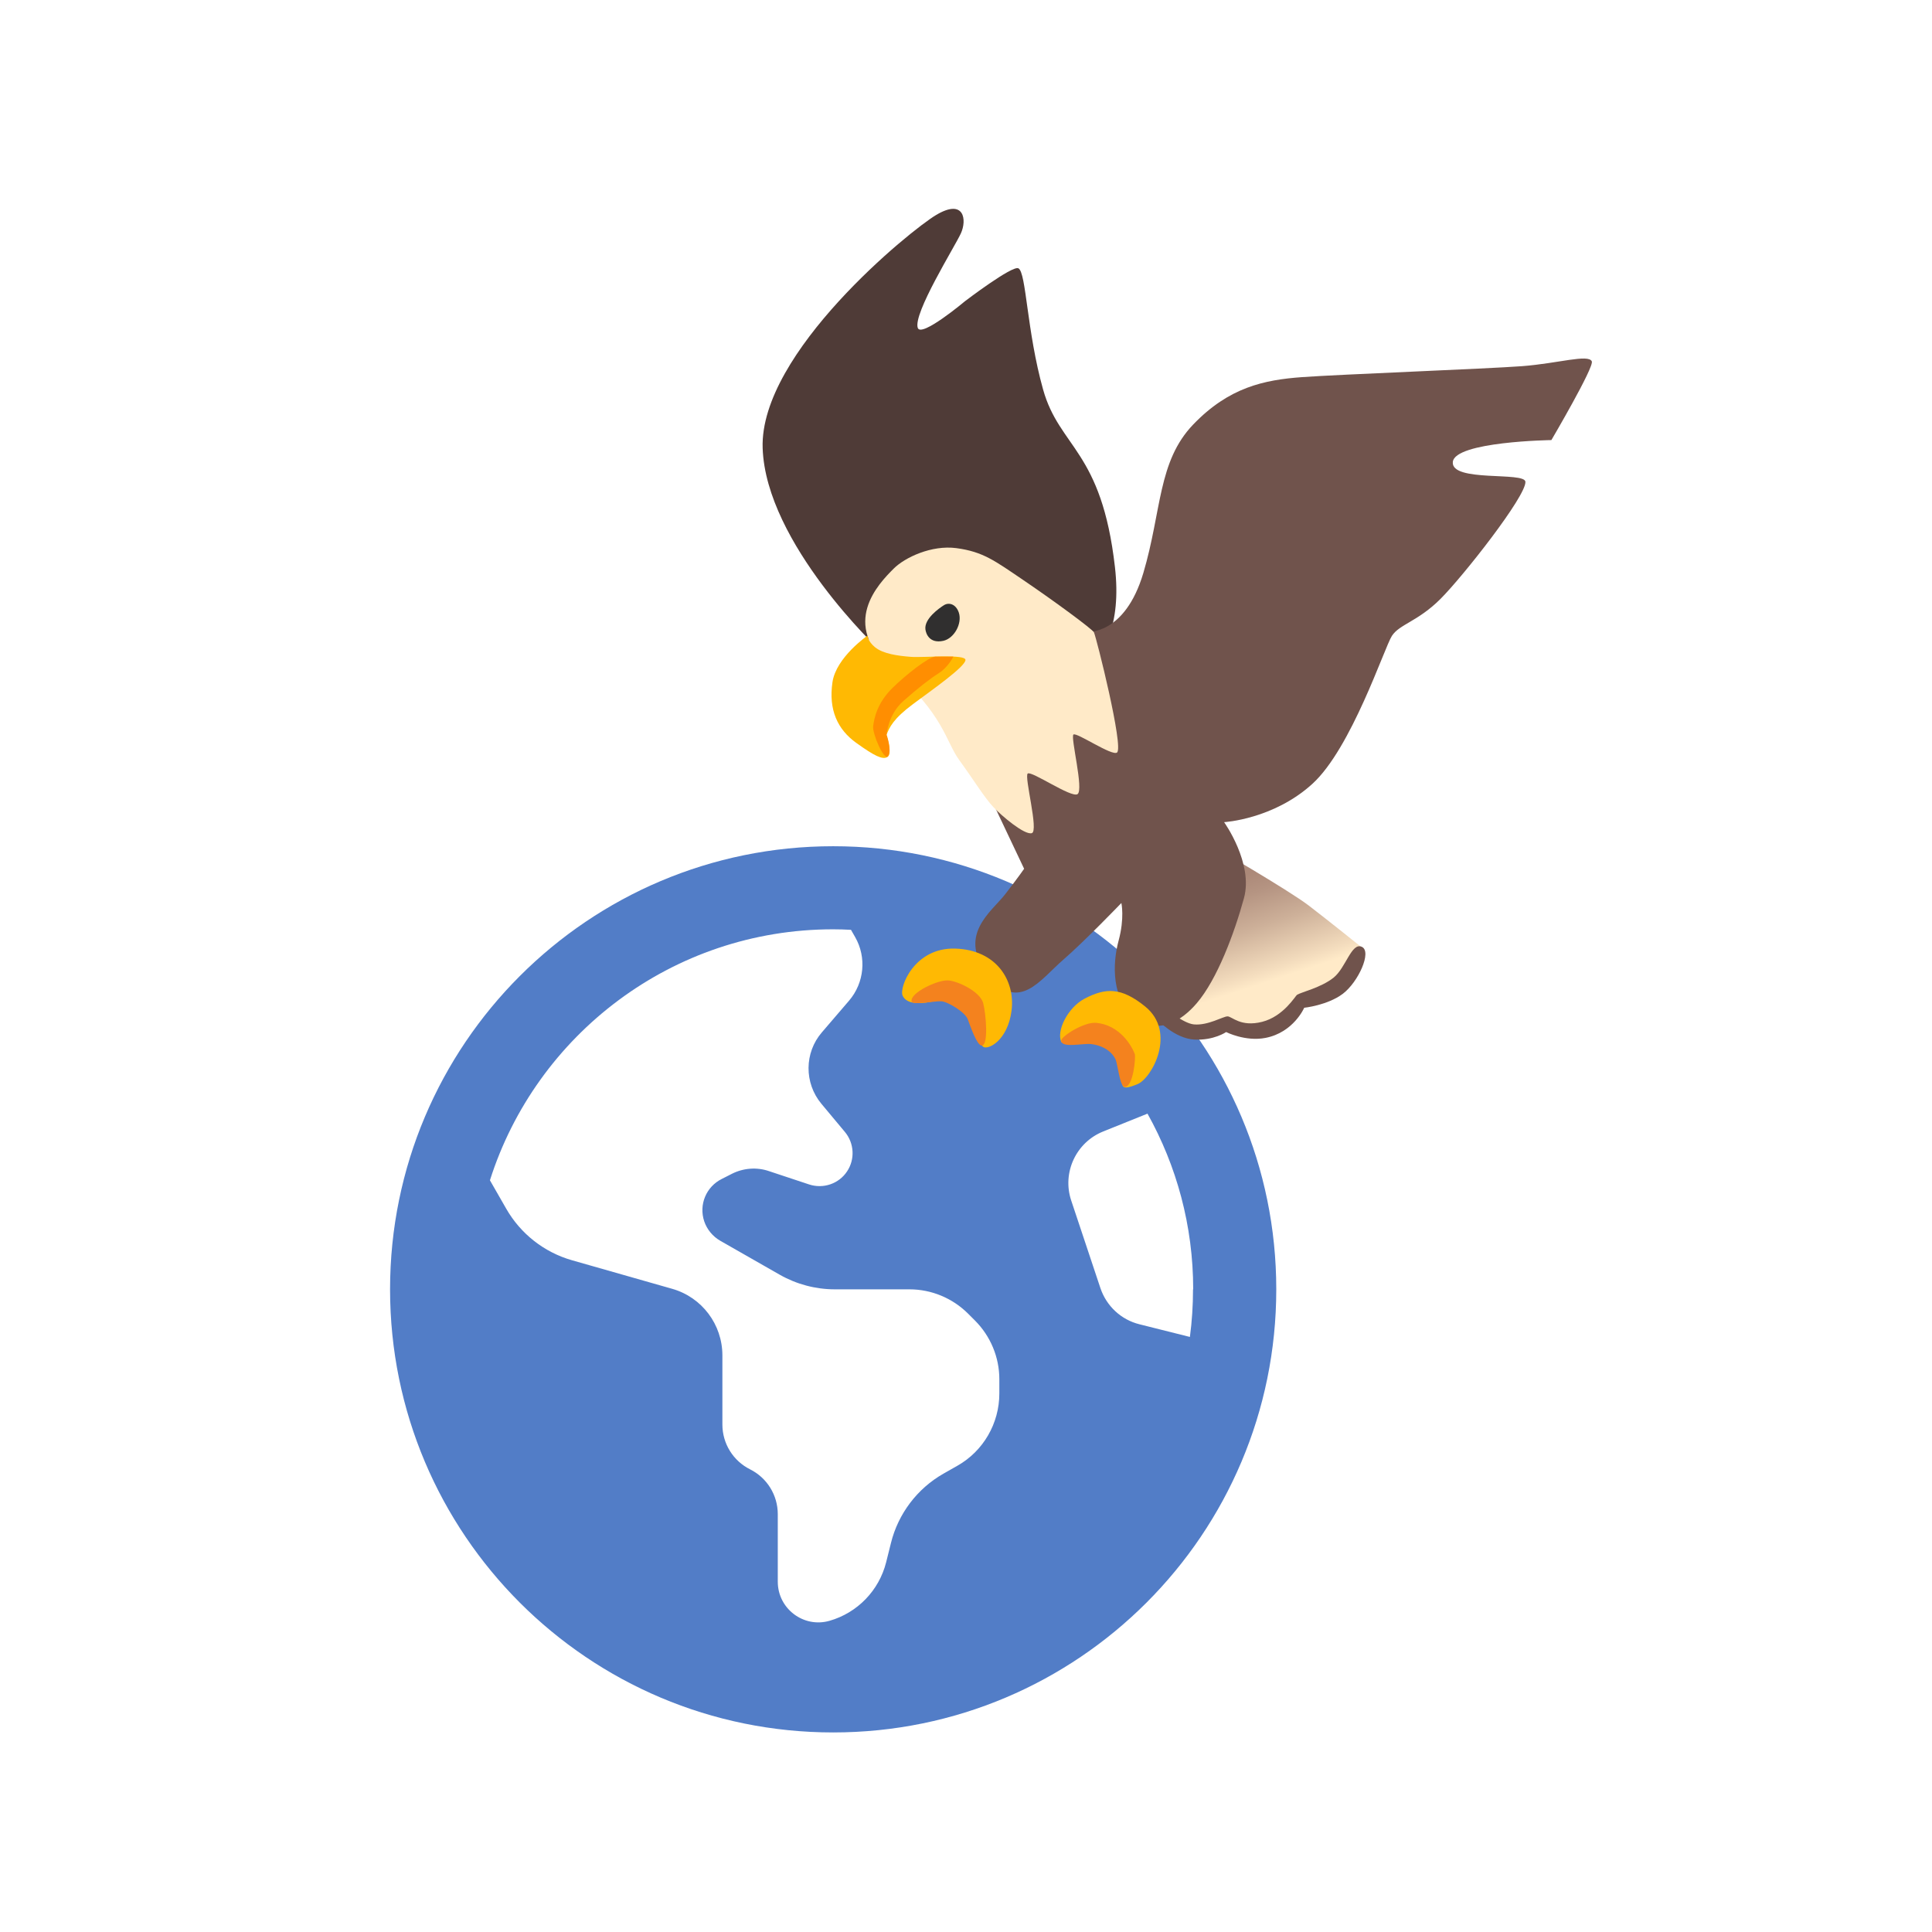
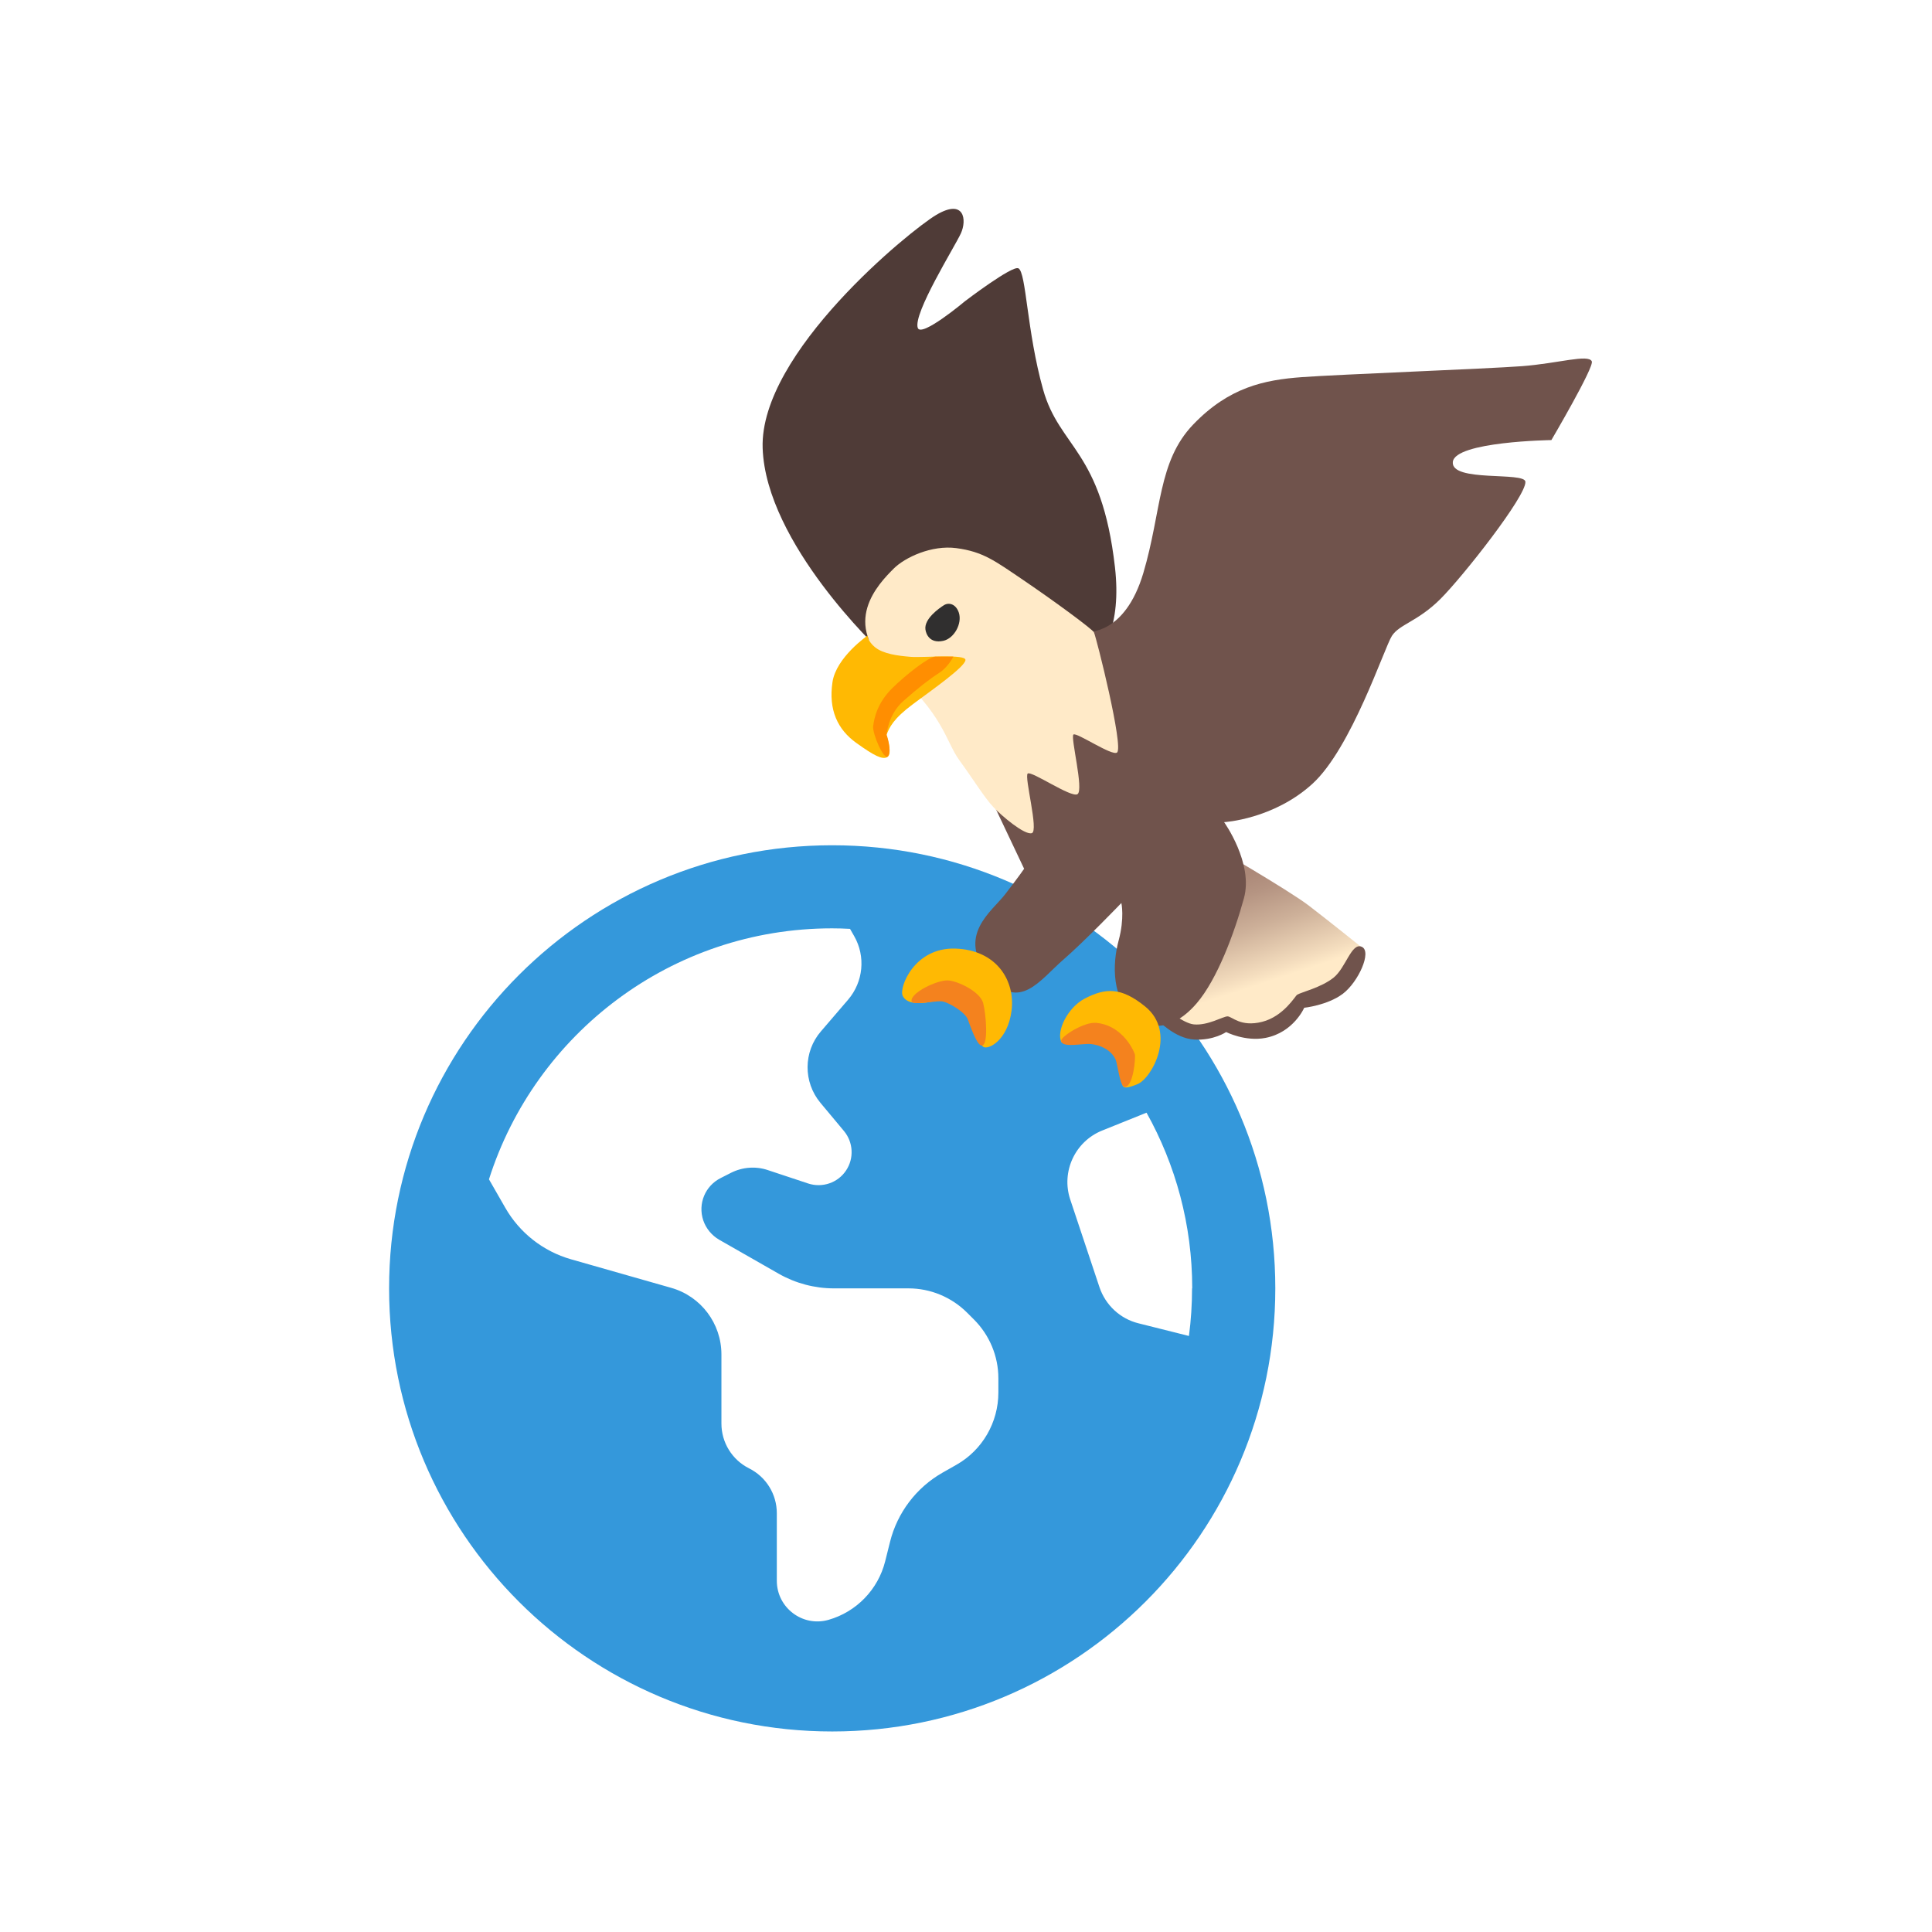
<svg xmlns="http://www.w3.org/2000/svg" version="1.1" width="1000" height="1000" viewBox="0 0 1000 1000" xml:space="preserve">
  <defs>
</defs>
  <rect x="0" y="0" width="100%" height="100%" fill="#ffffff" />
-   <g transform="matrix(0.8959 0 0 0.8959 431.2462 667.3573)" id="15564">
-     <path style="stroke: none; stroke-width: 1; stroke-dasharray: none; stroke-linecap: butt; stroke-dashoffset: 0; stroke-linejoin: miter; stroke-miterlimit: 4; is-custom-font: none; font-file-url: none; fill: rgb(82,125,199); fill-rule: nonzero; opacity: 1;" vector-effect="non-scaling-stroke" transform=" translate(-256, -256)" d="M 57.7 193 l 9.4 16.4 c 8.3 14.5 21.9 25.2 38 29.8 L 163 255.7 c 17.2 4.9 29 20.6 29 38.5 v 39.9 c 0 11 6.2 21 16 25.9 s 16 14.9 16 25.9 v 39 c 0 15.6 14.9 26.9 29.9 22.6 c 16.1 -4.6 28.6 -17.5 32.7 -33.8 l 2.8 -11.2 c 4.2 -16.9 15.2 -31.4 30.3 -40 l 8.1 -4.6 c 15 -8.5 24.2 -24.5 24.2 -41.7 v -8.3 c 0 -12.7 -5.1 -24.9 -14.1 -33.9 l -3.9 -3.9 c -9 -9 -21.2 -14.1 -33.9 -14.1 H 257 c -11.1 0 -22.1 -2.9 -31.8 -8.4 l -34.5 -19.7 c -4.3 -2.5 -7.6 -6.5 -9.2 -11.2 c -3.2 -9.6 1.1 -20 10.2 -24.5 l 5.9 -3 c 6.6 -3.3 14.3 -3.9 21.3 -1.5 l 23.2 7.7 c 8.2 2.7 17.2 -0.4 21.9 -7.5 c 4.7 -7 4.2 -16.3 -1.2 -22.8 l -13.6 -16.3 c -10 -12 -9.9 -29.5 0.3 -41.3 l 15.7 -18.3 c 8.8 -10.3 10.2 -25 3.5 -36.7 l -2.4 -4.2 c -3.5 -0.2 -6.9 -0.3 -10.4 -0.3 C 163.1 48 84.4 108.9 57.7 193 z M 464 256 c 0 -36.8 -9.6 -71.4 -26.4 -101.5 L 412 164.8 c -15.7 6.3 -23.8 23.8 -18.5 39.8 l 16.9 50.7 c 3.5 10.4 12 18.3 22.6 20.9 l 29.1 7.3 c 1.2 -9 1.8 -18.2 1.8 -27.5 z M 0 256 a 256 256 0 1 1 512 0 A 256 256 0 1 1 0 256 z" stroke-linecap="round" />
+   <g transform="matrix(0.8959 0 0 0.8959 430.7462 666.8573)" id="616349">
+     <path style="stroke: none; stroke-width: 0; stroke-dasharray: none; stroke-linecap: butt; stroke-dashoffset: 0; stroke-linejoin: miter; stroke-miterlimit: 4; is-custom-font: none; font-file-url: none; fill: rgb(52,152,219); fill-rule: nonzero; opacity: 1;" vector-effect="non-scaling-stroke" transform=" translate(-256, -256)" d="M 57.7 193 l 9.4 16.4 c 8.3 14.5 21.9 25.2 38 29.8 L 163 255.7 c 17.2 4.9 29 20.6 29 38.5 v 39.9 c 0 11 6.2 21 16 25.9 s 16 14.9 16 25.9 v 39 c 0 15.6 14.9 26.9 29.9 22.6 c 16.1 -4.6 28.6 -17.5 32.7 -33.8 l 2.8 -11.2 c 4.2 -16.9 15.2 -31.4 30.3 -40 l 8.1 -4.6 c 15 -8.5 24.2 -24.5 24.2 -41.7 v -8.3 c 0 -12.7 -5.1 -24.9 -14.1 -33.9 l -3.9 -3.9 c -9 -9 -21.2 -14.1 -33.9 -14.1 H 257 c -11.1 0 -22.1 -2.9 -31.8 -8.4 l -34.5 -19.7 c -4.3 -2.5 -7.6 -6.5 -9.2 -11.2 c -3.2 -9.6 1.1 -20 10.2 -24.5 l 5.9 -3 c 6.6 -3.3 14.3 -3.9 21.3 -1.5 l 23.2 7.7 c 8.2 2.7 17.2 -0.4 21.9 -7.5 c 4.7 -7 4.2 -16.3 -1.2 -22.8 l -13.6 -16.3 c -10 -12 -9.9 -29.5 0.3 -41.3 l 15.7 -18.3 c 8.8 -10.3 10.2 -25 3.5 -36.7 l -2.4 -4.2 c -3.5 -0.2 -6.9 -0.3 -10.4 -0.3 C 163.1 48 84.4 108.9 57.7 193 z M 464 256 c 0 -36.8 -9.6 -71.4 -26.4 -101.5 L 412 164.8 c -15.7 6.3 -23.8 23.8 -18.5 39.8 l 16.9 50.7 c 3.5 10.4 12 18.3 22.6 20.9 l 29.1 7.3 c 1.2 -9 1.8 -18.2 1.8 -27.5 z M 0 256 a 256 256 0 1 1 512 0 A 256 256 0 1 1 0 256 z" stroke-linecap="round" />
  </g>
-   <g transform="matrix(0.6042 0 0 0.6042 611.1244 336.1244)" id="359821">
+   <g transform="matrix(0.6042 0 0 0.6042 611.1244 336.1244)" id="584593">
    <g style="" vector-effect="non-scaling-stroke">
-       <g transform="matrix(6.25 0 0 6.25 -206.6383 -171.5717)">
+       <g transform="matrix(6.25 0 0 6.25 -206.6383 -171.5717)" id="895036">
        <path style="stroke: none; stroke-width: 1; stroke-dasharray: none; stroke-linecap: butt; stroke-dashoffset: 0; stroke-linejoin: miter; stroke-miterlimit: 4; is-custom-font: none; font-file-url: none; fill: rgb(79,59,55); fill-rule: nonzero; opacity: 1;" transform=" translate(-30.9379, -36.5485)" d="M 44.99 69.48 s 11.83 -0.7 10 -16.75 s -7.6 -16.33 -9.85 -24.35 c -2.25 -8.02 -2.3 -16.03 -3.38 -16.61 c -0.83 -0.45 -7.32 4.5 -7.32 4.5 s -6.01 5.05 -6.48 3.66 c -0.66 -1.97 5.07 -11.12 5.91 -12.95 c 0.84 -1.83 0.49 -4.83 -3.38 -2.53 C 27.02 6.5 6.27 23.31 6.7 36.4 s 16.05 27.73 16.05 27.73 l 9.43 -9.43 l 12.81 14.78 z" stroke-linecap="round" />
      </g>
-       <g transform="matrix(6.25 0 0 6.25 66.8125 246.9321)">
-         <linearGradient id="SVGID_6" gradientUnits="userSpaceOnUse" gradientTransform="matrix(1 0 0 1 0 0)" x1="68.597" y1="90.462" x2="76.878" y2="115.641">
+       <g transform="matrix(6.25 0 0 6.25 66.8125 246.9321)" id="123282">
+         <linearGradient id="SVGID_2" gradientUnits="userSpaceOnUse" gradientTransform="matrix(1 0 0 1 0 0)" x1="68.597" y1="90.462" x2="76.878" y2="115.641">
          <stop offset="20.7%" style="stop-color:rgb(172,137,121);stop-opacity: 1" />
          <stop offset="30.9%" style="stop-color:rgb(181,148,130);stop-opacity: 1" />
          <stop offset="48.5%" style="stop-color:rgb(205,176,153);stop-opacity: 1" />
          <stop offset="71.4%" style="stop-color:rgb(244,221,190);stop-opacity: 1" />
          <stop offset="77.1%" style="stop-color:rgb(255,234,200);stop-opacity: 1" />
        </linearGradient>
-         <path style="stroke: none; stroke-width: 1; stroke-dasharray: none; stroke-linecap: butt; stroke-dashoffset: 0; stroke-linejoin: miter; stroke-miterlimit: 4; is-custom-font: none; font-file-url: none; fill: url(#SVGID_6); fill-rule: nonzero; opacity: 1;" transform=" translate(-74.69, -103.5091)" d="M 67.89 90.69 s 10.89 6.29 13.7 8.45 s 7.13 5.63 7.13 5.63 s -1.97 4.97 -3.94 6.19 s -4.5 1.6 -4.5 1.6 s -3.38 3.57 -5.73 3.75 s -4.32 -1.03 -4.32 -1.03 s -3.1 1.13 -4.41 1.03 c -1.31 -0.09 -5.16 -3.1 -5.16 -3.1 l 7.23 -22.52 z" stroke-linecap="round" />
+         <path style="stroke: none; stroke-width: 1; stroke-dasharray: none; stroke-linecap: butt; stroke-dashoffset: 0; stroke-linejoin: miter; stroke-miterlimit: 4; is-custom-font: none; font-file-url: none; fill: url(#SVGID_2); fill-rule: nonzero; opacity: 1;" transform=" translate(-74.69, -103.5091)" d="M 67.89 90.69 s 10.89 6.29 13.7 8.45 s 7.13 5.63 7.13 5.63 s -1.97 4.97 -3.94 6.19 s -4.5 1.6 -4.5 1.6 s -3.38 3.57 -5.73 3.75 s -4.32 -1.03 -4.32 -1.03 s -3.1 1.13 -4.41 1.03 c -1.31 -0.09 -5.16 -3.1 -5.16 -3.1 l 7.23 -22.52 z" stroke-linecap="round" />
      </g>
-       <g transform="matrix(6.25 0 0 6.25 87.9531 36.6573)">
+       <g transform="matrix(6.25 0 0 6.25 87.9531 36.6573)" id="206086">
        <path style="stroke: none; stroke-width: 1; stroke-dasharray: none; stroke-linecap: butt; stroke-dashoffset: 0; stroke-linejoin: miter; stroke-miterlimit: 4; is-custom-font: none; font-file-url: none; fill: rgb(112,83,76); fill-rule: nonzero; opacity: 1;" transform=" translate(-78.0725, -69.8652)" d="M 51.18 61.6 s 5.16 0.47 7.7 -8.07 c 2.53 -8.54 1.97 -15.3 6.85 -20.37 s 9.67 -6.1 14.92 -6.48 c 5.26 -0.38 25.15 -1.13 30.13 -1.5 c 4.97 -0.38 9.1 -1.69 9.57 -0.66 c 0.35 0.77 -5.54 10.79 -5.54 10.79 s -13.23 0.19 -13.51 3 c -0.28 2.82 9.88 1.29 9.95 2.72 c 0.1 1.97 -8.54 12.95 -11.64 16.05 c -3.1 3.1 -5.63 3.47 -6.66 5.07 s -5.54 15.39 -10.89 20.27 c -5.35 4.88 -12.11 5.26 -12.11 5.26 s 4.04 5.63 2.72 10.42 c -1.31 4.79 -3.66 11.12 -6.48 14.41 c -1.99 2.33 -5.12 4.36 -8.26 2.11 c -3.5 -2.51 -3.28 -7.6 -2.44 -10.7 c 0.84 -3.1 0.38 -5.16 0.38 -5.16 s -5 5.21 -7.98 7.79 c -3.14 2.72 -6.05 7.23 -10.14 2.25 c -4.58 -5.57 0.33 -8.82 2.21 -11.26 c 1.88 -2.44 2.58 -3.47 2.58 -3.47 L 35.78 79.8 l 15.4 -18.2 z" stroke-linecap="round" />
      </g>
-       <g transform="matrix(6.25 0 0 6.25 -161.9127 35.1815)">
+       <g transform="matrix(6.25 0 0 6.25 -161.9127 35.1815)" id="305066">
        <path style="stroke: none; stroke-width: 1; stroke-dasharray: none; stroke-linecap: butt; stroke-dashoffset: 0; stroke-linejoin: miter; stroke-miterlimit: 4; is-custom-font: none; font-file-url: none; fill: rgb(255,234,200); fill-rule: nonzero; opacity: 1;" transform=" translate(-38.094, -69.629)" d="M 24.65 52.94 c -2.05 2.05 -7.46 7.58 -0.28 13.77 s 7.39 9.88 9.29 12.48 c 1.91 2.62 3.45 5.14 4.65 6.41 c 1.2 1.27 4.29 3.87 5.28 3.59 c 0.99 -0.28 -1.06 -7.74 -0.56 -8.17 s 5.98 3.38 6.83 2.82 c 0.89 -0.6 -0.99 -7.81 -0.56 -8.17 c 0.42 -0.35 5.33 3.02 5.98 2.46 c 0.92 -0.77 -2.82 -15.7 -3.17 -16.47 c -0.19 -0.41 -5.33 -4.21 -9.71 -7.18 c -3.9 -2.64 -5.49 -3.87 -9.15 -4.36 c -3.38 -0.45 -7.06 1.27 -8.6 2.82 z" stroke-linecap="round" />
      </g>
-       <g transform="matrix(6.25 0 0 6.25 -241.7492 40.5788)">
+       <g transform="matrix(6.25 0 0 6.25 -241.7492 40.5788)" id="748448">
        <path style="stroke: none; stroke-width: 1; stroke-dasharray: none; stroke-linecap: butt; stroke-dashoffset: 0; stroke-linejoin: miter; stroke-miterlimit: 4; is-custom-font: none; font-file-url: none; fill: rgb(255,185,3); fill-rule: nonzero; opacity: 1;" transform=" translate(-25.3201, -70.4926)" d="M 23.66 75.75 c 0.42 -1.06 0.92 -2.22 3.66 -4.26 c 2.75 -2.04 7.07 -5.07 7.18 -6.02 c 0.11 -0.88 -5.75 -0.31 -7.51 -0.45 c -1.76 -0.14 -3.75 -0.4 -4.88 -1.31 c -1.01 -0.82 -1.03 -1.6 -1.03 -1.6 s -4.3 2.96 -4.81 6.38 c -0.56 3.8 0.7 6.48 3.24 8.31 s 3.6 2.32 4.26 1.97 c 0.81 -0.42 -0.11 -3.02 -0.11 -3.02 z" stroke-linecap="round" />
      </g>
-       <g transform="matrix(6.25 0 0 6.25 -229.1203 49.097)">
+       <g transform="matrix(6.25 0 0 6.25 -229.1203 49.097)" id="313284">
        <path style="stroke: none; stroke-width: 1; stroke-dasharray: none; stroke-linecap: butt; stroke-dashoffset: 0; stroke-linejoin: miter; stroke-miterlimit: 4; is-custom-font: none; font-file-url: none; fill: rgb(255,142,1); fill-rule: nonzero; opacity: 1;" transform=" translate(-27.3408, -71.8555)" d="M 21.85 74.51 c 0.14 -1.02 0.5 -3.12 2.65 -5.23 c 1.83 -1.8 5 -4.29 5.88 -4.29 h 2.46 s -0.7 1.44 -1.97 2.25 s -2.87 2.05 -4.89 3.84 c -2.11 1.87 -2.29 4.61 -2.29 4.61 s 0.77 2.22 0.18 2.96 c -0.53 0.63 -2.16 -3.11 -2.02 -4.14 z" stroke-linecap="round" />
      </g>
-       <g transform="matrix(6.25 0 0 6.25 -204.0457 -22.9647)">
+       <g transform="matrix(6.25 0 0 6.25 -204.0457 -22.9647)" id="323521">
        <path style="stroke: none; stroke-width: 1; stroke-dasharray: none; stroke-linecap: butt; stroke-dashoffset: 0; stroke-linejoin: miter; stroke-miterlimit: 4; is-custom-font: none; font-file-url: none; fill: rgb(48,47,47); fill-rule: nonzero; opacity: 1;" transform=" translate(-31.3527, -60.3257)" d="M 29.01 61.25 c 0.08 0.66 0.6 1.97 2.43 1.58 c 1.52 -0.32 2.64 -2.39 2.15 -3.87 c -0.4 -1.19 -1.37 -1.44 -2.04 -1.02 c -0.67 0.42 -2.72 1.87 -2.54 3.31 z" stroke-linecap="round" />
      </g>
-       <g transform="matrix(6.25 0 0 6.25 69.1128 294.3126)">
+       <g transform="matrix(6.25 0 0 6.25 69.1128 294.3126)" id="129922">
        <path style="stroke: none; stroke-width: 1; stroke-dasharray: none; stroke-linecap: butt; stroke-dashoffset: 0; stroke-linejoin: miter; stroke-miterlimit: 4; is-custom-font: none; font-file-url: none; fill: rgb(112,83,76); fill-rule: nonzero; opacity: 1;" transform=" translate(-75.058, -111.09)" d="M 79.95 111.34 c -0.22 0.13 -1.83 2.96 -4.79 3.71 s -4.13 -0.75 -4.74 -0.75 s -2.7 1.29 -4.62 1.1 c -1.5 -0.15 -3.97 -2.28 -3.97 -2.28 l -1.03 1.64 s 2.39 2.58 5.07 2.72 c 2.67 0.14 4.36 -1.03 4.36 -1.03 s 2.63 1.34 5.4 0.8 c 3.85 -0.75 5.3 -4.13 5.3 -4.13 s 3.19 -0.33 5.3 -1.92 c 2.11 -1.6 4.01 -5.77 2.6 -6.43 s -2.18 2.86 -3.87 4.22 s -4.4 1.98 -5.01 2.35 z" stroke-linecap="round" />
      </g>
-       <g transform="matrix(6.25 0 0 6.25 -191.5714 298.6438)">
+       <g transform="matrix(6.25 0 0 6.25 -191.5714 298.6438)" id="558086">
        <path style="stroke: none; stroke-width: 1; stroke-dasharray: none; stroke-linecap: butt; stroke-dashoffset: 0; stroke-linejoin: miter; stroke-miterlimit: 4; is-custom-font: none; font-file-url: none; fill: rgb(255,185,3); fill-rule: nonzero; opacity: 1;" transform=" translate(-33.3486, -111.783)" d="M 25.89 111.47 c -0.52 -1.12 1.6 -6.65 7.23 -6.46 s 8.21 4.36 7.7 8.49 c -0.52 4.13 -3.24 5.44 -3.89 4.97 c -0.66 -0.47 -1.36 -3.43 -1.36 -3.43 l -2.86 -3.61 c -0.02 0.01 -5.74 2.34 -6.82 0.04 z" stroke-linecap="round" />
      </g>
-       <g transform="matrix(6.25 0 0 6.25 -60.2911 333.963)">
+       <g transform="matrix(6.25 0 0 6.25 -60.2911 333.963)" id="991870">
        <path style="stroke: none; stroke-width: 1; stroke-dasharray: none; stroke-linecap: butt; stroke-dashoffset: 0; stroke-linejoin: miter; stroke-miterlimit: 4; is-custom-font: none; font-file-url: none; fill: rgb(255,185,3); fill-rule: nonzero; opacity: 1;" transform=" translate(-54.3534, -117.4341)" d="M 47.66 117.85 c -0.77 -1.5 0.87 -4.79 3.19 -5.99 c 2.87 -1.49 4.99 -1.57 8.26 1.07 c 4.39 3.54 0.94 9.84 -1.01 10.65 c -2.71 1.13 -2.04 0.01 -1.99 -1.35 c 0.05 -1.36 -1.22 -4.83 -1.22 -4.83 l -7.23 0.45 z" stroke-linecap="round" />
      </g>
-       <g transform="matrix(6.25 0 0 6.25 -198.634 311.468)">
+       <g transform="matrix(6.25 0 0 6.25 -198.634 311.468)" id="403702">
        <path style="stroke: none; stroke-width: 1; stroke-dasharray: none; stroke-linecap: butt; stroke-dashoffset: 0; stroke-linejoin: miter; stroke-miterlimit: 4; is-custom-font: none; font-file-url: none; fill: rgb(244,130,30); fill-rule: nonzero; opacity: 1;" transform=" translate(-32.2186, -113.8349)" d="M 36.92 112.46 c 0.4 1.49 0.77 5.91 -0.21 5.84 c -0.66 -0.05 -1.53 -2.63 -1.9 -3.61 c -0.37 -0.98 -2.75 -2.42 -3.64 -2.46 c -0.89 -0.05 -3.97 0.59 -4.06 0 c -0.19 -1.16 3.5 -2.91 4.95 -2.86 c 1.27 0.03 4.43 1.5 4.86 3.09 z" stroke-linecap="round" />
      </g>
-       <g transform="matrix(6.25 0 0 6.25 -70.7506 347.3135)">
+       <g transform="matrix(6.25 0 0 6.25 -70.7506 347.3135)" id="36854">
        <path style="stroke: none; stroke-width: 1; stroke-dasharray: none; stroke-linecap: butt; stroke-dashoffset: 0; stroke-linejoin: miter; stroke-miterlimit: 4; is-custom-font: none; font-file-url: none; fill: rgb(244,130,30); fill-rule: nonzero; opacity: 1;" transform=" translate(-52.6799, -119.5702)" d="M 47.62 117.63 c 0.05 1.07 2.96 0.33 4.13 0.47 c 1.17 0.14 2.65 0.72 3.31 2.08 c 0.31 0.64 0.59 3.73 1.24 3.78 c 1.22 0.09 1.55 -4.11 1.41 -4.49 c -0.42 -1.14 -2.06 -3.97 -5.26 -4.28 c -1.69 -0.18 -4.86 1.88 -4.83 2.44 z" stroke-linecap="round" />
      </g>
    </g>
  </g>
</svg>
